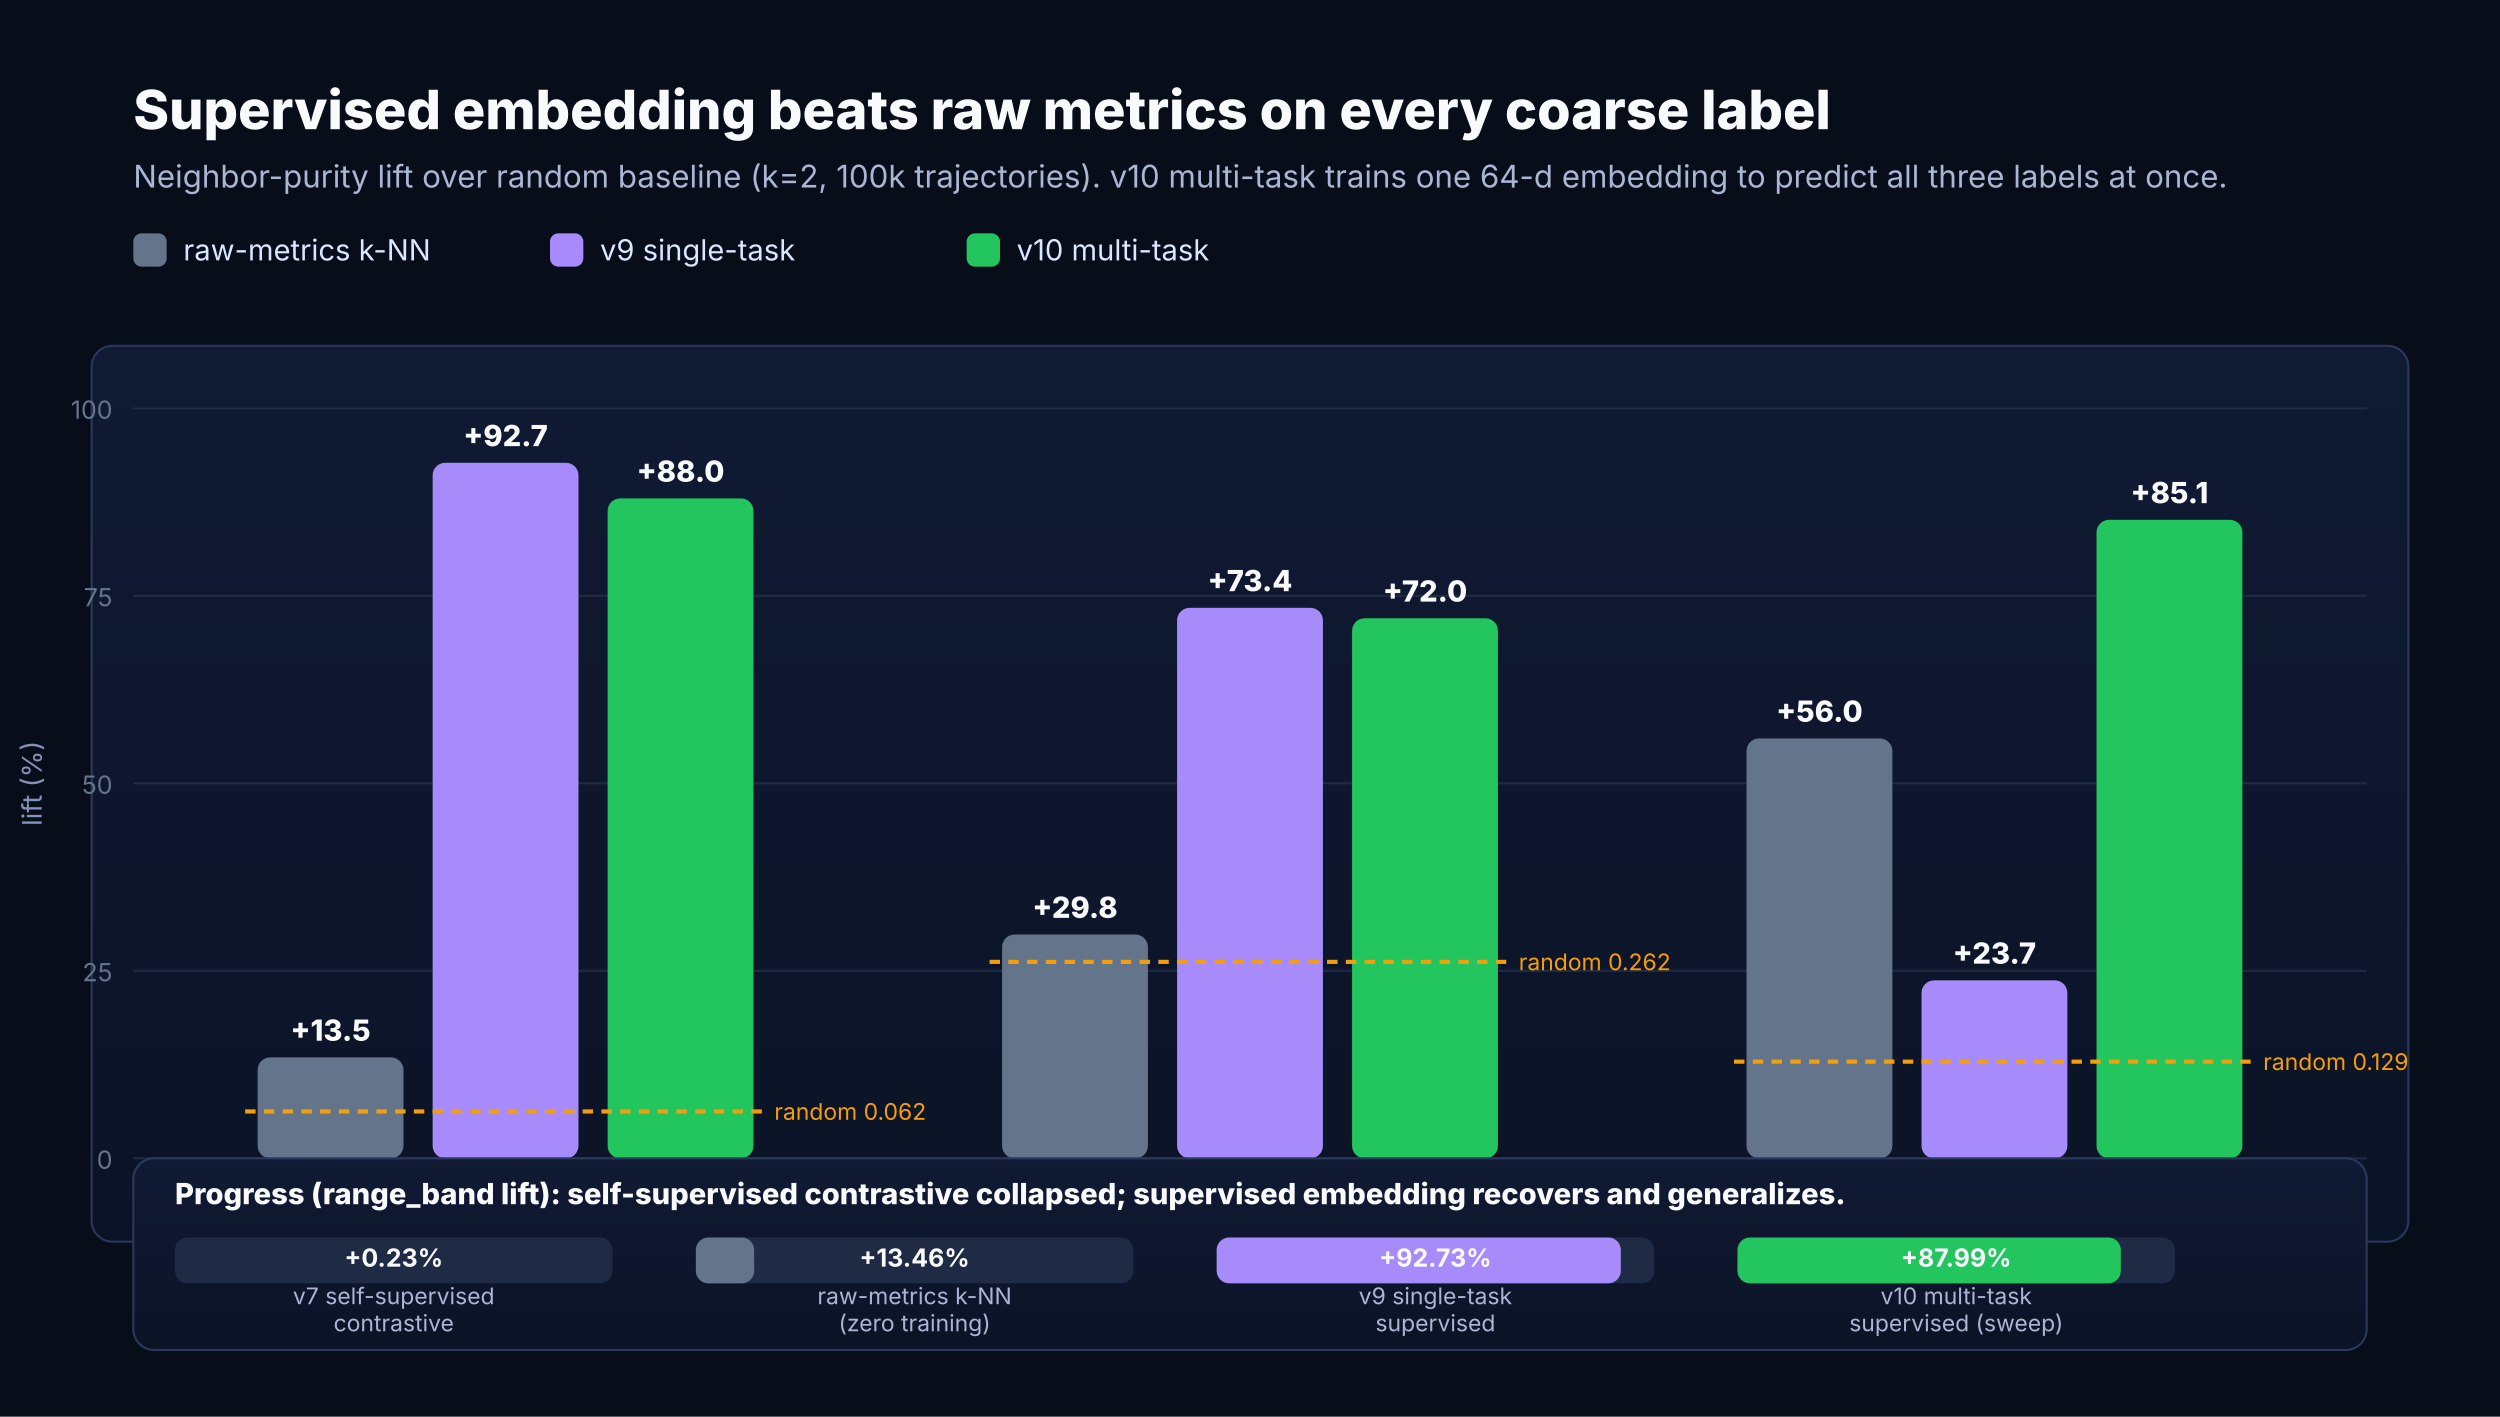
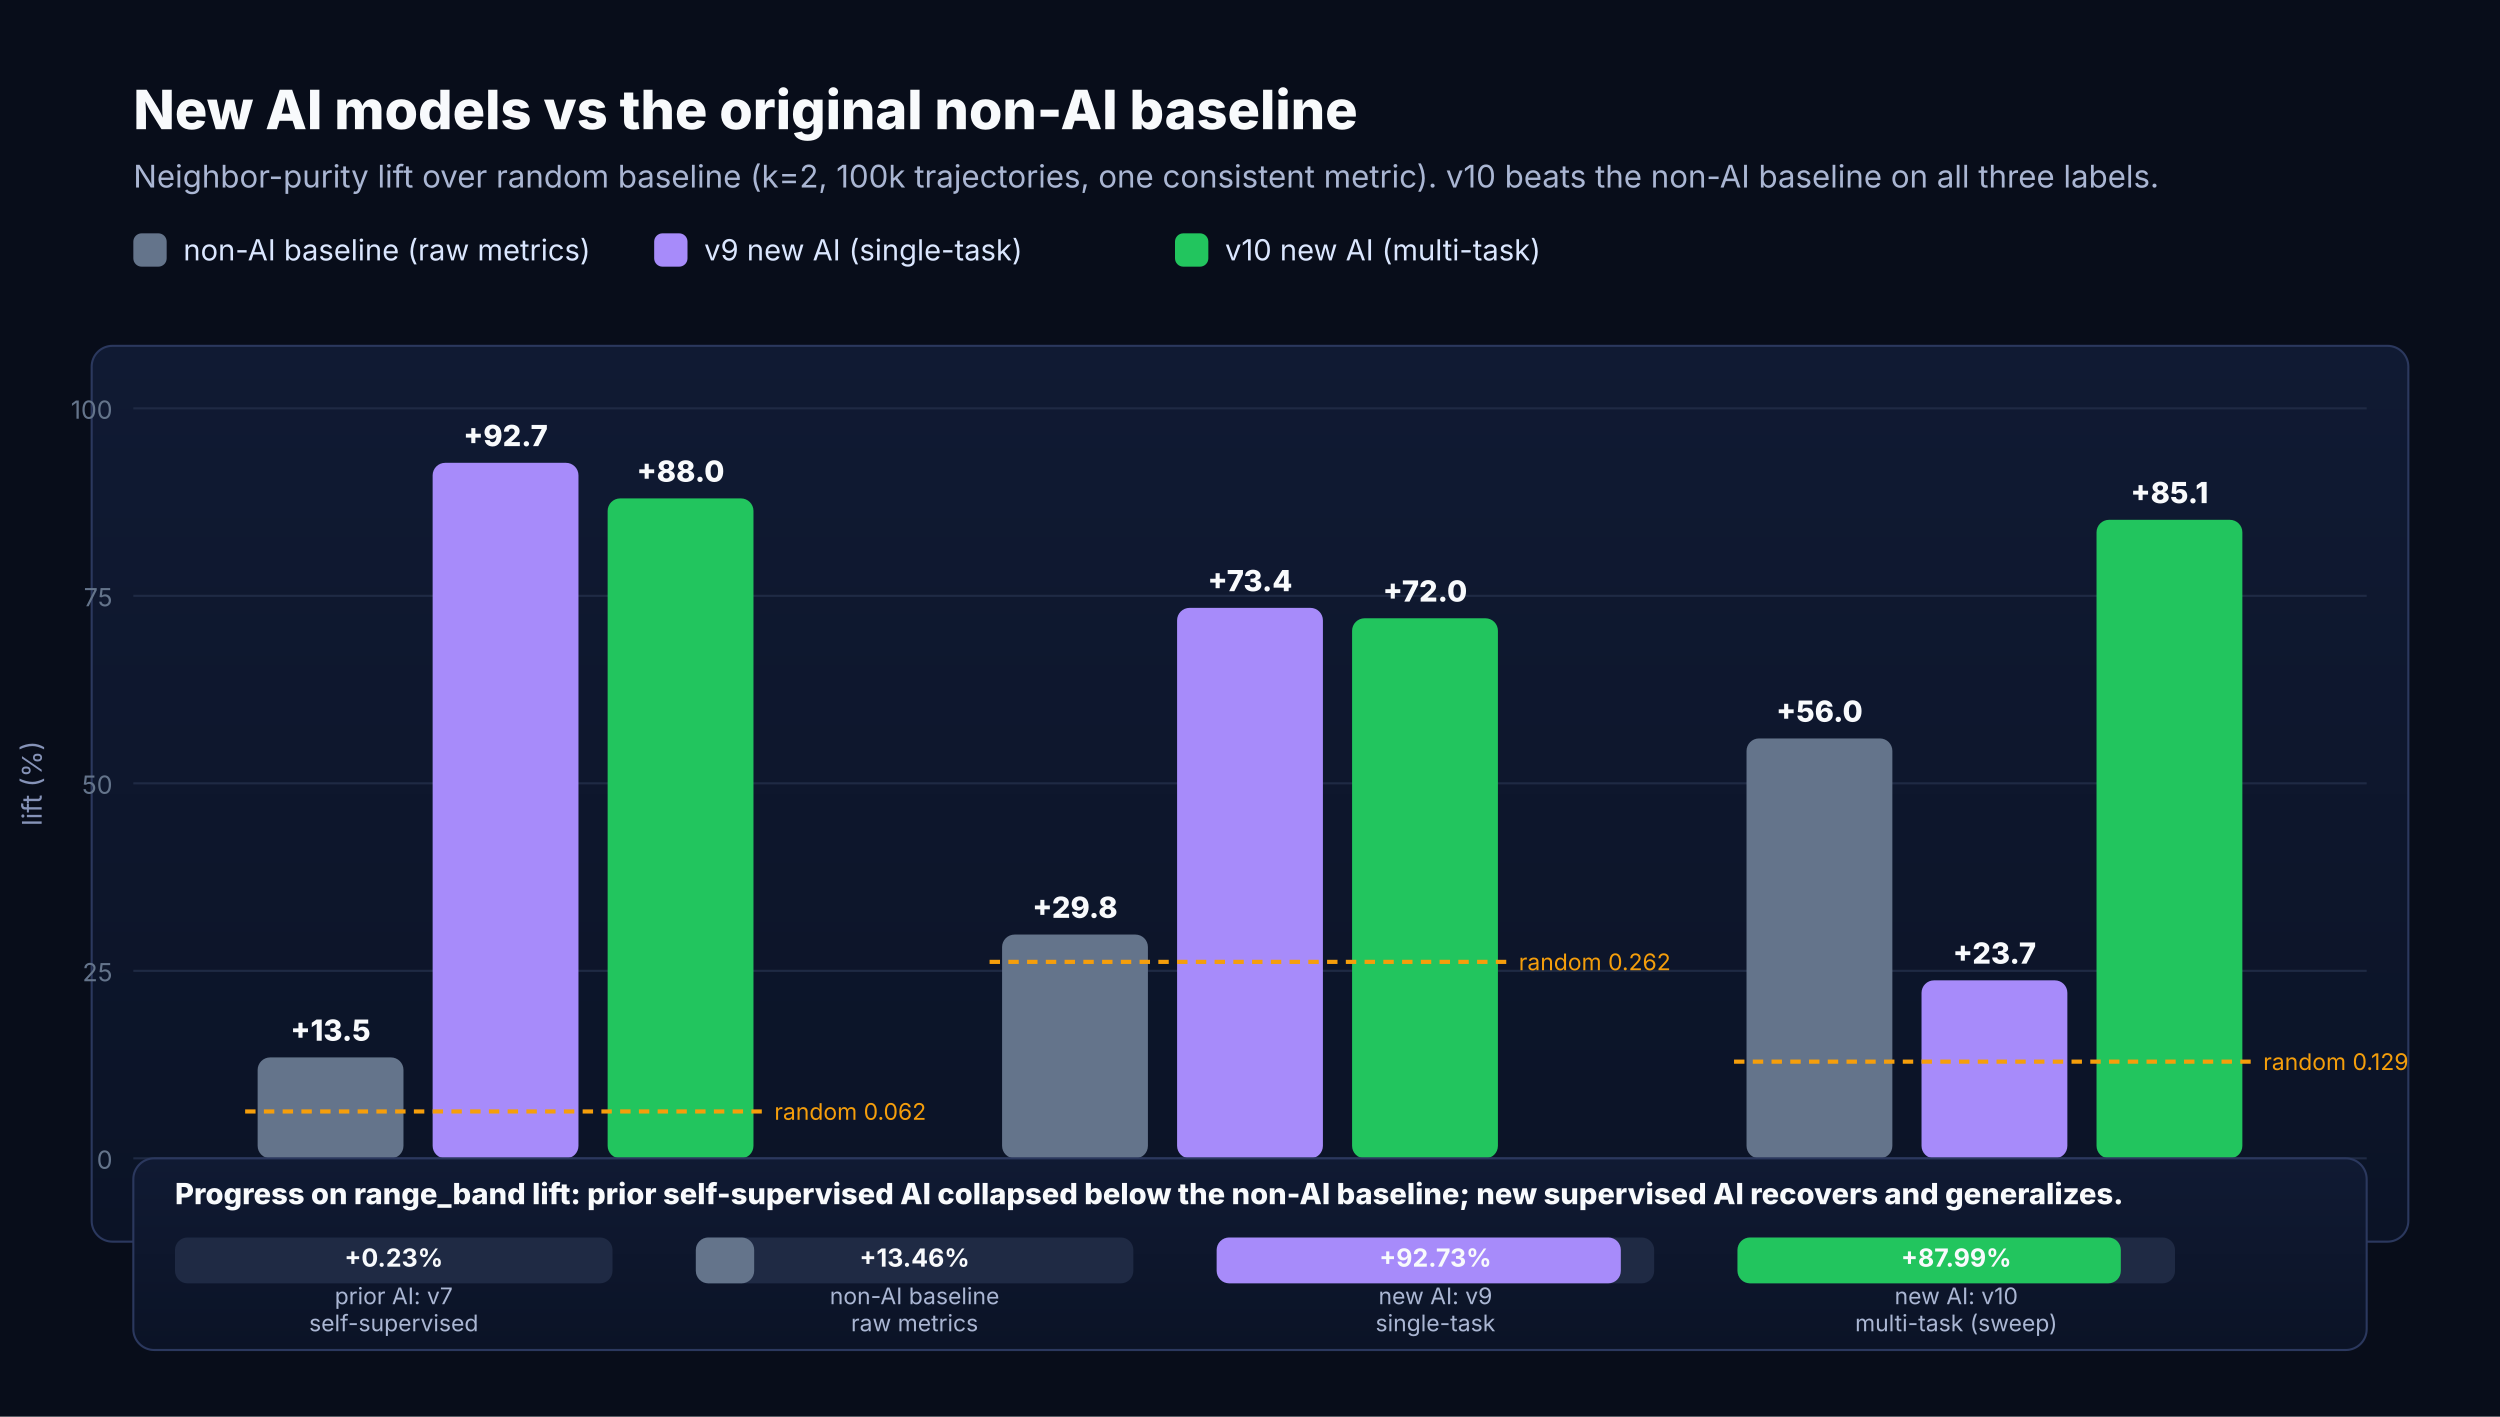
<svg xmlns="http://www.w3.org/2000/svg" width="1200" height="680" viewBox="0 0 1200 680" role="img" aria-labelledby="title desc">
  <defs>
    <linearGradient id="panel" x1="0" y1="0" x2="0" y2="1">
      <stop offset="0" stop-color="#101a33" />
      <stop offset="1" stop-color="#0b1326" />
    </linearGradient>
  </defs>
  <rect width="1200" height="680" fill="#080d1a" />
-   <text x="64" y="62" fill="#f8fafc" font-family="Inter, ui-sans-serif, system-ui, sans-serif" font-size="26" font-weight="800">Supervised embedding beats raw metrics on every coarse label</text>
-   <text x="64" y="90" fill="#aab6d3" font-family="Inter, ui-sans-serif, system-ui, sans-serif" font-size="15">Neighbor-purity lift over random baseline (k=2, 100k trajectories). v10 multi-task trains one 64-d embedding to predict all three labels at once.</text>
+   <text x="64" y="62" fill="#f8fafc" font-family="Inter, ui-sans-serif, system-ui, sans-serif" font-size="26" font-weight="800">New AI models vs the original non-AI baseline</text>
+   <text x="64" y="90" fill="#aab6d3" font-family="Inter, ui-sans-serif, system-ui, sans-serif" font-size="15">Neighbor-purity lift over random baseline (k=2, 100k trajectories, one consistent metric). v10 beats the non-AI baseline on all three labels.</text>
  <rect x="64" y="112" width="16" height="16" rx="4" fill="#64748b" />
-   <text x="88" y="125" fill="#dbe7ff" font-family="Inter, ui-sans-serif, system-ui, sans-serif" font-size="14">raw-metrics k-NN</text>
-   <rect x="264" y="112" width="16" height="16" rx="4" fill="#a78bfa" />
-   <text x="288" y="125" fill="#dbe7ff" font-family="Inter, ui-sans-serif, system-ui, sans-serif" font-size="14">v9 single-task</text>
-   <rect x="464" y="112" width="16" height="16" rx="4" fill="#22c55e" />
-   <text x="488" y="125" fill="#dbe7ff" font-family="Inter, ui-sans-serif, system-ui, sans-serif" font-size="14">v10 multi-task</text>
+   <text x="88" y="125" fill="#dbe7ff" font-family="Inter, ui-sans-serif, system-ui, sans-serif" font-size="14">non-AI baseline (raw metrics)</text>
+   <rect x="314" y="112" width="16" height="16" rx="4" fill="#a78bfa" />
+   <text x="338" y="125" fill="#dbe7ff" font-family="Inter, ui-sans-serif, system-ui, sans-serif" font-size="14">v9 new AI (single-task)</text>
+   <rect x="564" y="112" width="16" height="16" rx="4" fill="#22c55e" />
+   <text x="588" y="125" fill="#dbe7ff" font-family="Inter, ui-sans-serif, system-ui, sans-serif" font-size="14">v10 new AI (multi-task)</text>
  <rect x="44" y="166" width="1112" height="430" rx="10" fill="url(#panel)" stroke="#2b385e" />
  <line x1="64" y1="556.0" x2="1136" y2="556.0" stroke="#1f2a44" stroke-width="1" />
  <text x="54" y="561.0" fill="#64748b" font-family="Inter, ui-sans-serif, system-ui, sans-serif" font-size="12" text-anchor="end">0</text>
  <line x1="64" y1="466.0" x2="1136" y2="466.0" stroke="#1f2a44" stroke-width="1" />
  <text x="54" y="471.0" fill="#64748b" font-family="Inter, ui-sans-serif, system-ui, sans-serif" font-size="12" text-anchor="end">25</text>
  <line x1="64" y1="376.0" x2="1136" y2="376.0" stroke="#1f2a44" stroke-width="1" />
  <text x="54" y="381.0" fill="#64748b" font-family="Inter, ui-sans-serif, system-ui, sans-serif" font-size="12" text-anchor="end">50</text>
  <line x1="64" y1="286.0" x2="1136" y2="286.0" stroke="#1f2a44" stroke-width="1" />
  <text x="54" y="291.0" fill="#64748b" font-family="Inter, ui-sans-serif, system-ui, sans-serif" font-size="12" text-anchor="end">75</text>
  <line x1="64" y1="196.0" x2="1136" y2="196.0" stroke="#1f2a44" stroke-width="1" />
  <text x="54" y="201.0" fill="#64748b" font-family="Inter, ui-sans-serif, system-ui, sans-serif" font-size="12" text-anchor="end">100</text>
  <text x="20" y="376" fill="#8693b8" font-family="Inter, ui-sans-serif, system-ui, sans-serif" font-size="13" text-anchor="middle" transform="rotate(-90 20 376)">lift (%)</text>
  <rect x="123.667" y="507.558" width="70" height="48.442" rx="6" fill="#64748b" />
  <text x="158.667" y="499.558" fill="#f8fafc" font-family="Inter, ui-sans-serif, system-ui, sans-serif" font-size="14" font-weight="800" text-anchor="middle">+13.5</text>
-   <rect x="207.667" y="222.154" width="70" height="333.846" rx="6" fill="#a78bfa" />
-   <text x="242.667" y="214.154" fill="#f8fafc" font-family="Inter, ui-sans-serif, system-ui, sans-serif" font-size="14" font-weight="800" text-anchor="middle">+92.7</text>
-   <rect x="291.667" y="239.232" width="70" height="316.768" rx="6" fill="#22c55e" />
-   <text x="326.667" y="231.232" fill="#f8fafc" font-family="Inter, ui-sans-serif, system-ui, sans-serif" font-size="14" font-weight="800" text-anchor="middle">+88.0</text>
+   <rect x="207.667" y="222.158" width="70" height="333.842" rx="6" fill="#a78bfa" />
+   <text x="242.667" y="214.158" fill="#f8fafc" font-family="Inter, ui-sans-serif, system-ui, sans-serif" font-size="14" font-weight="800" text-anchor="middle">+92.7</text>
+   <rect x="291.667" y="239.236" width="70" height="316.764" rx="6" fill="#22c55e" />
+   <text x="326.667" y="231.236" fill="#f8fafc" font-family="Inter, ui-sans-serif, system-ui, sans-serif" font-size="14" font-weight="800" text-anchor="middle">+88.0</text>
  <line x1="117.667" y1="533.5" x2="367.667" y2="533.5" stroke="#f59e0b" stroke-width="2" stroke-dasharray="5 4" />
  <text x="371.667" y="537.5" fill="#f59e0b" font-family="Inter, ui-sans-serif, system-ui, sans-serif" font-size="11">random 0.062</text>
-   <text x="242.667" y="590" fill="#dbe7ff" font-family="Inter, ui-sans-serif, system-ui, sans-serif" font-size="15" font-weight="700" text-anchor="middle">range_band</text>
-   <text x="242.667" y="610" fill="#86efac" font-family="Inter, ui-sans-serif, system-ui, sans-serif" font-size="12" text-anchor="middle">v10 acc 97.4%</text>
-   <rect x="481.0" y="448.583" width="70" height="107.417" rx="6" fill="#64748b" />
-   <text x="516.0" y="440.583" fill="#f8fafc" font-family="Inter, ui-sans-serif, system-ui, sans-serif" font-size="14" font-weight="800" text-anchor="middle">+29.8</text>
-   <rect x="565.0" y="291.76" width="70" height="264.24" rx="6" fill="#a78bfa" />
-   <text x="600.0" y="283.76" fill="#f8fafc" font-family="Inter, ui-sans-serif, system-ui, sans-serif" font-size="14" font-weight="800" text-anchor="middle">+73.4</text>
+   <text x="242.667" y="590" fill="#dbe7ff" font-family="Inter, ui-sans-serif, system-ui, sans-serif" font-size="15" font-weight="700" text-anchor="middle">range_band (16)</text>
+   <rect x="481.0" y="448.59" width="70" height="107.41" rx="6" fill="#64748b" />
+   <text x="516.0" y="440.59" fill="#f8fafc" font-family="Inter, ui-sans-serif, system-ui, sans-serif" font-size="14" font-weight="800" text-anchor="middle">+29.8</text>
+   <rect x="565.0" y="291.774" width="70" height="264.226" rx="6" fill="#a78bfa" />
+   <text x="600.0" y="283.774" fill="#f8fafc" font-family="Inter, ui-sans-serif, system-ui, sans-serif" font-size="14" font-weight="800" text-anchor="middle">+73.4</text>
  <rect x="649.0" y="296.771" width="70" height="259.229" rx="6" fill="#22c55e" />
  <text x="684.0" y="288.771" fill="#f8fafc" font-family="Inter, ui-sans-serif, system-ui, sans-serif" font-size="14" font-weight="800" text-anchor="middle">+72.0</text>
  <line x1="475.0" y1="461.698" x2="725.0" y2="461.698" stroke="#f59e0b" stroke-width="2" stroke-dasharray="5 4" />
  <text x="729.0" y="465.698" fill="#f59e0b" font-family="Inter, ui-sans-serif, system-ui, sans-serif" font-size="11">random 0.262</text>
-   <text x="600.0" y="590" fill="#dbe7ff" font-family="Inter, ui-sans-serif, system-ui, sans-serif" font-size="15" font-weight="700" text-anchor="middle">bit_length</text>
-   <text x="600.0" y="610" fill="#86efac" font-family="Inter, ui-sans-serif, system-ui, sans-serif" font-size="12" text-anchor="middle">v10 acc 98.6%</text>
+   <text x="600.0" y="590" fill="#dbe7ff" font-family="Inter, ui-sans-serif, system-ui, sans-serif" font-size="15" font-weight="700" text-anchor="middle">bit_length (17)</text>
  <rect x="838.333" y="354.45" width="70" height="201.55" rx="6" fill="#64748b" />
  <text x="873.333" y="346.45" fill="#f8fafc" font-family="Inter, ui-sans-serif, system-ui, sans-serif" font-size="14" font-weight="800" text-anchor="middle">+56.0</text>
-   <rect x="922.333" y="470.572" width="70" height="85.428" rx="6" fill="#a78bfa" />
-   <text x="957.333" y="462.572" fill="#f8fafc" font-family="Inter, ui-sans-serif, system-ui, sans-serif" font-size="14" font-weight="800" text-anchor="middle">+23.7</text>
-   <rect x="1006.333" y="249.518" width="70" height="306.482" rx="6" fill="#22c55e" />
-   <text x="1041.333" y="241.518" fill="#f8fafc" font-family="Inter, ui-sans-serif, system-ui, sans-serif" font-size="14" font-weight="800" text-anchor="middle">+85.1</text>
+   <rect x="922.333" y="470.568" width="70" height="85.432" rx="6" fill="#a78bfa" />
+   <text x="957.333" y="462.568" fill="#f8fafc" font-family="Inter, ui-sans-serif, system-ui, sans-serif" font-size="14" font-weight="800" text-anchor="middle">+23.7</text>
+   <rect x="1006.333" y="249.514" width="70" height="306.486" rx="6" fill="#22c55e" />
+   <text x="1041.333" y="241.514" fill="#f8fafc" font-family="Inter, ui-sans-serif, system-ui, sans-serif" font-size="14" font-weight="800" text-anchor="middle">+85.1</text>
  <line x1="832.333" y1="509.592" x2="1082.333" y2="509.592" stroke="#f59e0b" stroke-width="2" stroke-dasharray="5 4" />
  <text x="1086.333" y="513.592" fill="#f59e0b" font-family="Inter, ui-sans-serif, system-ui, sans-serif" font-size="11">random 0.129</text>
-   <text x="957.333" y="590" fill="#dbe7ff" font-family="Inter, ui-sans-serif, system-ui, sans-serif" font-size="15" font-weight="700" text-anchor="middle">peak_ratio</text>
-   <text x="957.333" y="610" fill="#86efac" font-family="Inter, ui-sans-serif, system-ui, sans-serif" font-size="12" text-anchor="middle">v10 acc 97.5%</text>
+   <text x="957.333" y="590" fill="#dbe7ff" font-family="Inter, ui-sans-serif, system-ui, sans-serif" font-size="15" font-weight="700" text-anchor="middle">peak_ratio_bucket (28)</text>
  <rect x="64" y="556" width="1072" height="92" rx="10" fill="url(#panel)" stroke="#2b385e" />
-   <text x="84" y="578" fill="#f8fafc" font-family="Inter, ui-sans-serif, system-ui, sans-serif" font-size="14" font-weight="800">Progress (range_band lift): self-supervised contrastive collapsed; supervised embedding recovers and generalizes.</text>
+   <text x="84" y="578" fill="#f8fafc" font-family="Inter, ui-sans-serif, system-ui, sans-serif" font-size="14" font-weight="800">Progress on range_band lift: prior self-supervised AI collapsed below the non-AI baseline; new supervised AI recovers and generalizes.</text>
  <rect x="84" y="594" width="210" height="22" rx="6" fill="#1f2a44" />
  <rect x="84" y="594" width="0" height="22" rx="6" fill="#ef4444" />
  <text x="189.0" y="608" fill="#f8fafc" font-family="Inter, ui-sans-serif, system-ui, sans-serif" font-size="12" font-weight="700" text-anchor="middle">+0.23%</text>
-   <text x="189.0" y="626" fill="#aab6d3" font-family="Inter, ui-sans-serif, system-ui, sans-serif" font-size="11" text-anchor="middle">v7 self-supervised</text>
-   <text x="189.0" y="639" fill="#aab6d3" font-family="Inter, ui-sans-serif, system-ui, sans-serif" font-size="11" text-anchor="middle">contrastive</text>
+   <text x="189.0" y="626" fill="#aab6d3" font-family="Inter, ui-sans-serif, system-ui, sans-serif" font-size="11" text-anchor="middle">prior AI: v7</text>
+   <text x="189.0" y="639" fill="#aab6d3" font-family="Inter, ui-sans-serif, system-ui, sans-serif" font-size="11" text-anchor="middle">self-supervised</text>
  <rect x="334" y="594" width="210" height="22" rx="6" fill="#1f2a44" />
  <rect x="334" y="594" width="28" height="22" rx="6" fill="#64748b" />
  <text x="439.0" y="608" fill="#f8fafc" font-family="Inter, ui-sans-serif, system-ui, sans-serif" font-size="12" font-weight="700" text-anchor="middle">+13.46%</text>
-   <text x="439.0" y="626" fill="#aab6d3" font-family="Inter, ui-sans-serif, system-ui, sans-serif" font-size="11" text-anchor="middle">raw-metrics k-NN</text>
-   <text x="439.0" y="639" fill="#aab6d3" font-family="Inter, ui-sans-serif, system-ui, sans-serif" font-size="11" text-anchor="middle">(zero training)</text>
+   <text x="439.0" y="626" fill="#aab6d3" font-family="Inter, ui-sans-serif, system-ui, sans-serif" font-size="11" text-anchor="middle">non-AI baseline</text>
+   <text x="439.0" y="639" fill="#aab6d3" font-family="Inter, ui-sans-serif, system-ui, sans-serif" font-size="11" text-anchor="middle">raw metrics</text>
  <rect x="584" y="594" width="210" height="22" rx="6" fill="#1f2a44" />
  <rect x="584" y="594" width="194" height="22" rx="6" fill="#a78bfa" />
  <text x="689.0" y="608" fill="#f8fafc" font-family="Inter, ui-sans-serif, system-ui, sans-serif" font-size="12" font-weight="700" text-anchor="middle">+92.73%</text>
-   <text x="689.0" y="626" fill="#aab6d3" font-family="Inter, ui-sans-serif, system-ui, sans-serif" font-size="11" text-anchor="middle">v9 single-task</text>
-   <text x="689.0" y="639" fill="#aab6d3" font-family="Inter, ui-sans-serif, system-ui, sans-serif" font-size="11" text-anchor="middle">supervised</text>
+   <text x="689.0" y="626" fill="#aab6d3" font-family="Inter, ui-sans-serif, system-ui, sans-serif" font-size="11" text-anchor="middle">new AI: v9</text>
+   <text x="689.0" y="639" fill="#aab6d3" font-family="Inter, ui-sans-serif, system-ui, sans-serif" font-size="11" text-anchor="middle">single-task</text>
  <rect x="834" y="594" width="210" height="22" rx="6" fill="#1f2a44" />
  <rect x="834" y="594" width="184" height="22" rx="6" fill="#22c55e" />
  <text x="939.0" y="608" fill="#f8fafc" font-family="Inter, ui-sans-serif, system-ui, sans-serif" font-size="12" font-weight="700" text-anchor="middle">+87.99%</text>
-   <text x="939.0" y="626" fill="#aab6d3" font-family="Inter, ui-sans-serif, system-ui, sans-serif" font-size="11" text-anchor="middle">v10 multi-task</text>
-   <text x="939.0" y="639" fill="#aab6d3" font-family="Inter, ui-sans-serif, system-ui, sans-serif" font-size="11" text-anchor="middle">supervised (sweep)</text>
+   <text x="939.0" y="626" fill="#aab6d3" font-family="Inter, ui-sans-serif, system-ui, sans-serif" font-size="11" text-anchor="middle">new AI: v10</text>
+   <text x="939.0" y="639" fill="#aab6d3" font-family="Inter, ui-sans-serif, system-ui, sans-serif" font-size="11" text-anchor="middle">multi-task (sweep)</text>
</svg>
